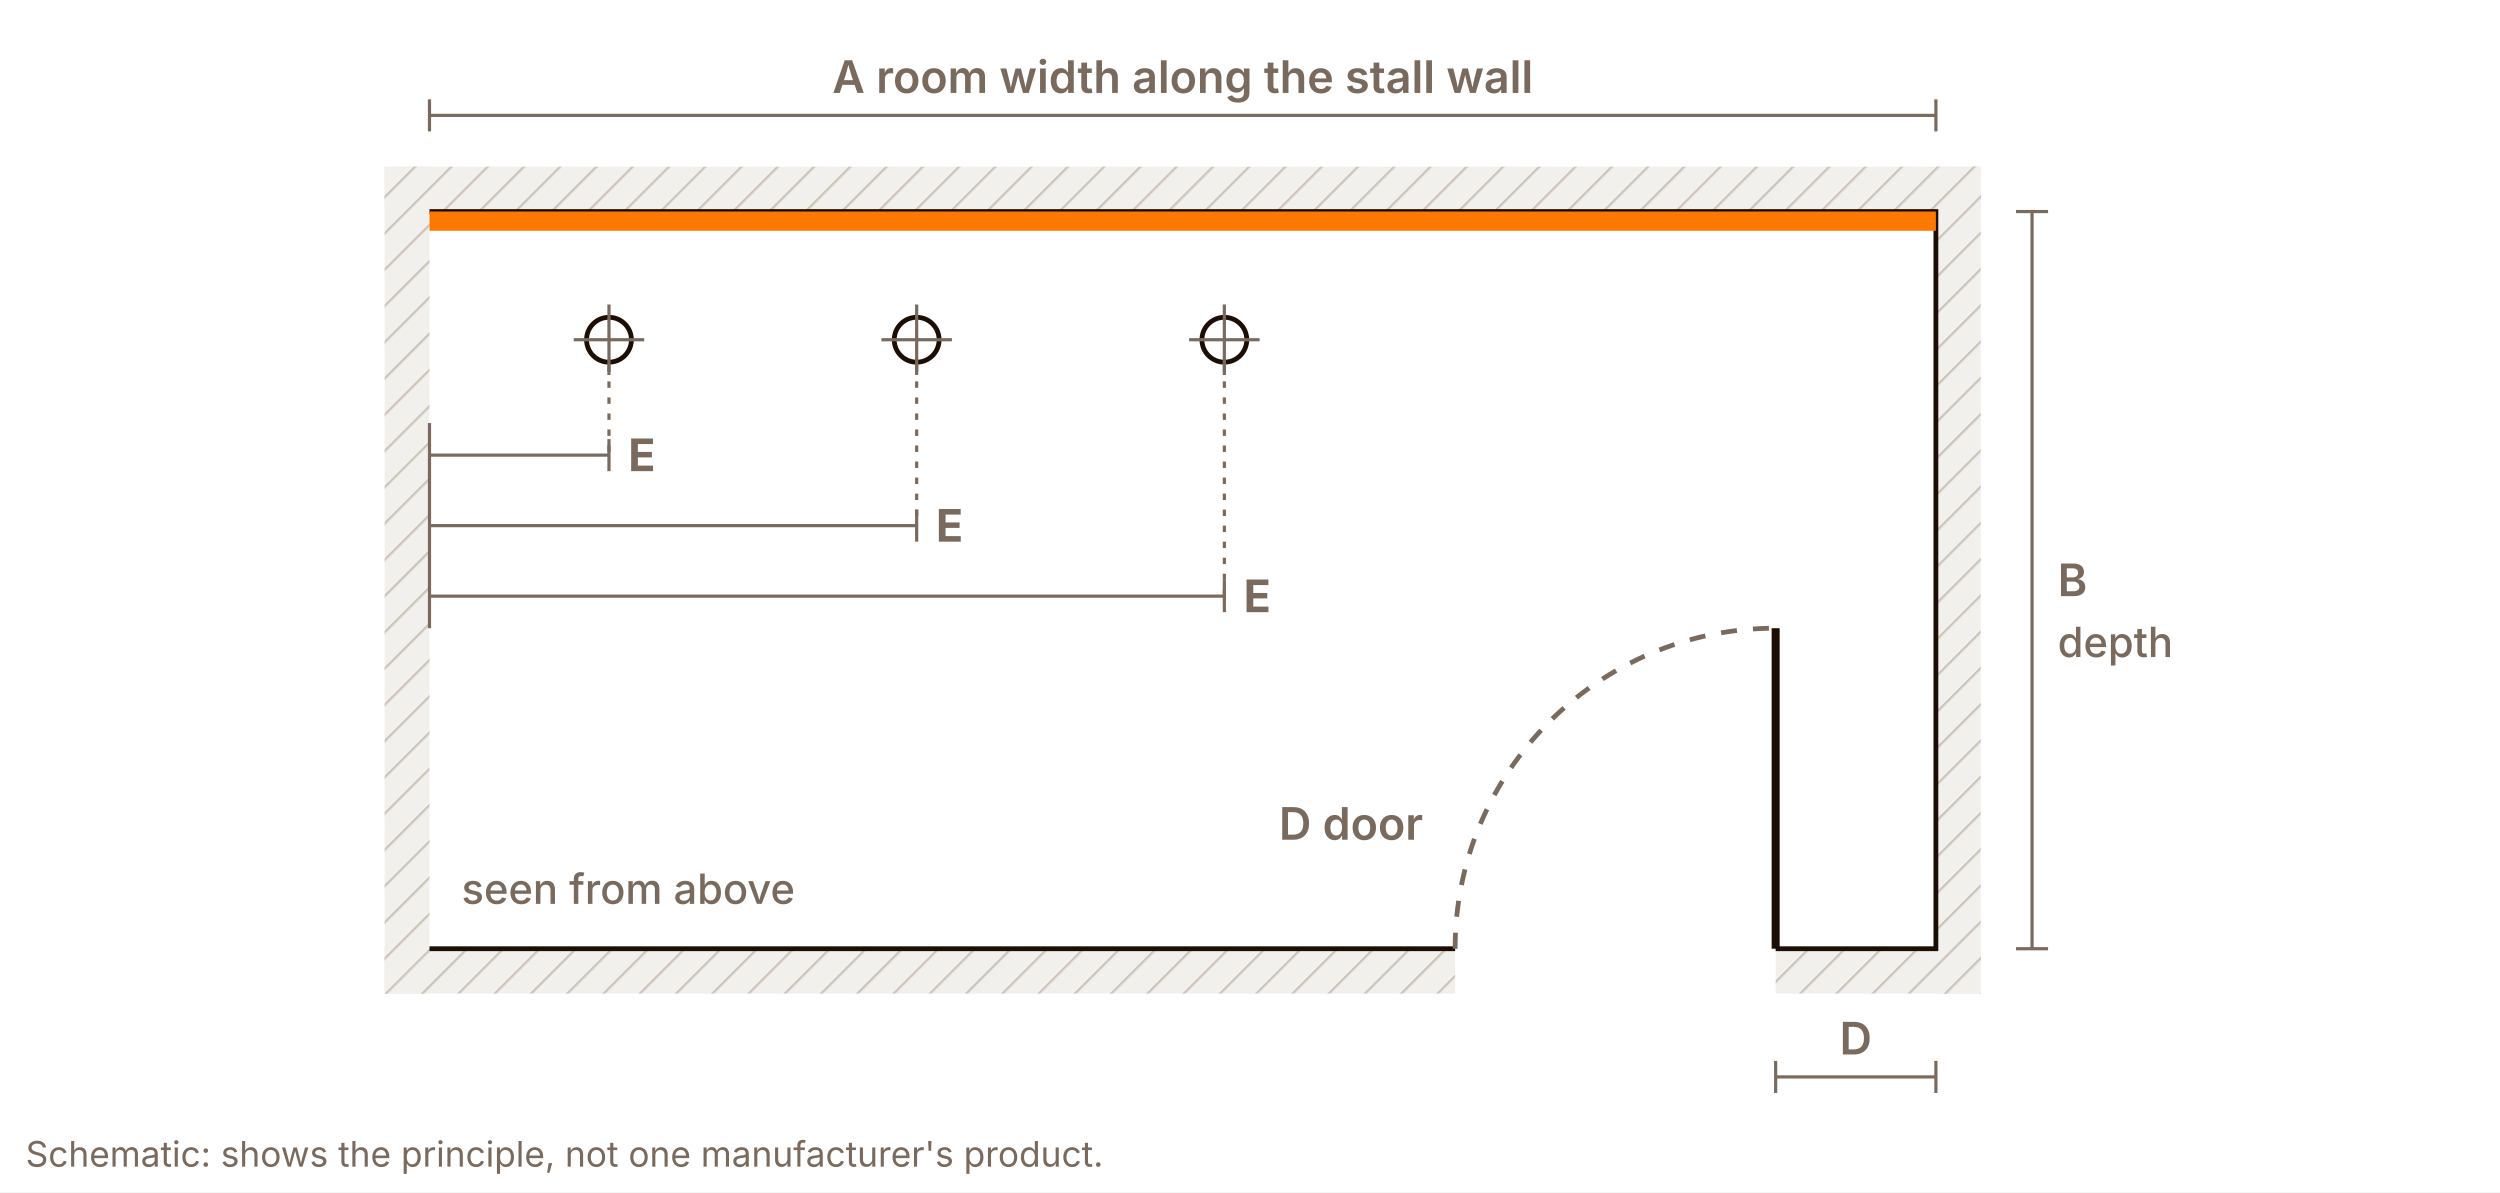
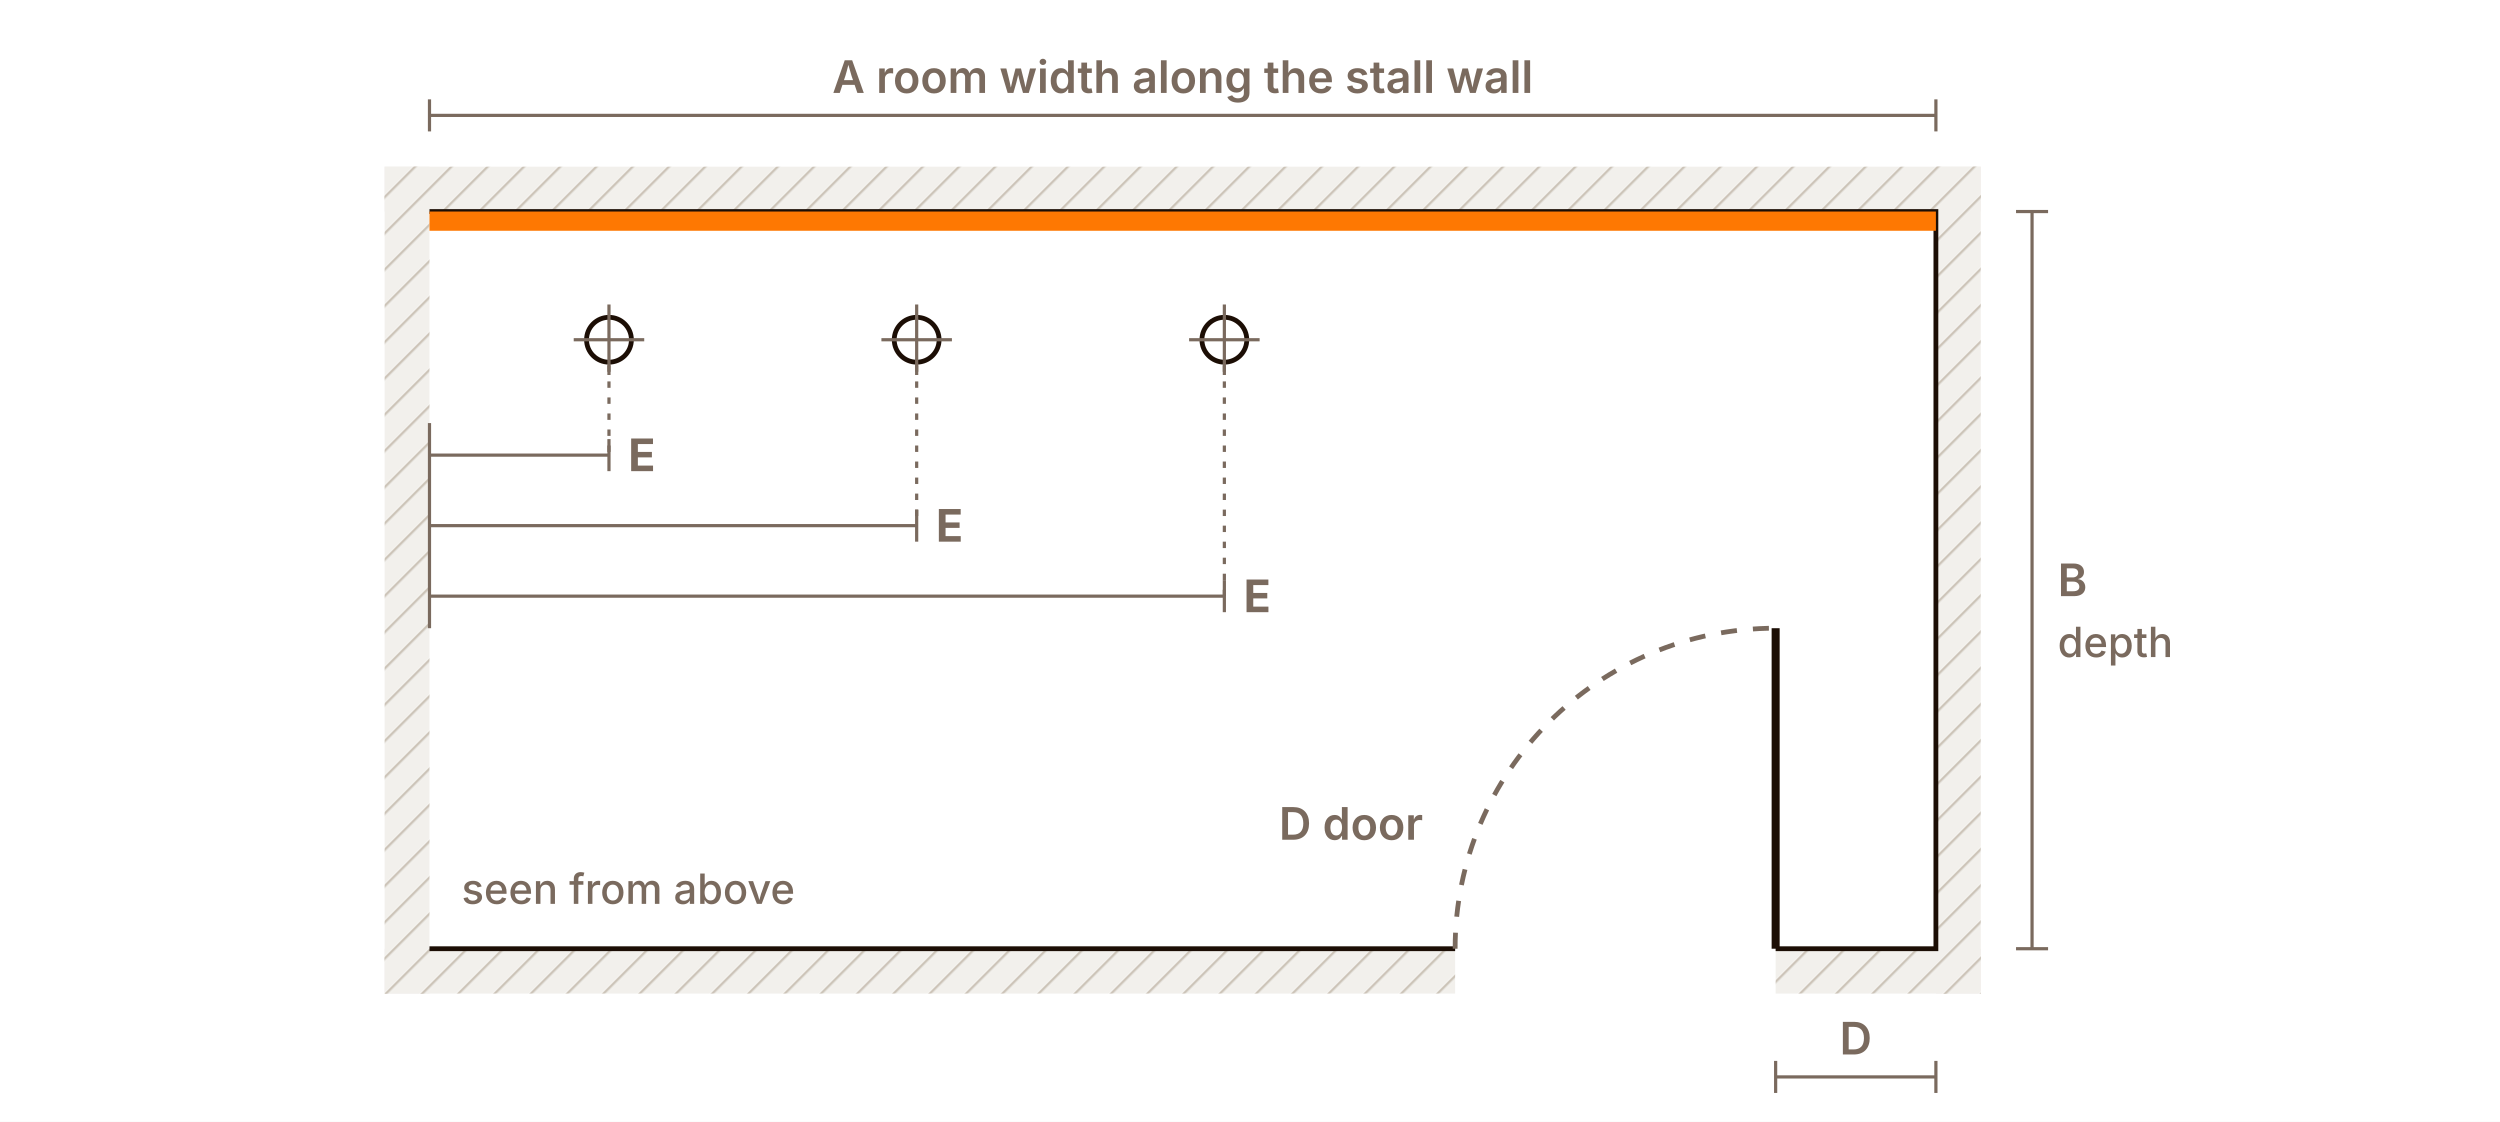
- <svg xmlns="http://www.w3.org/2000/svg" viewBox="0 0 780 372" width="780" height="372" role="img" aria-labelledby="t-measure-new-restroom-plan d-measure-new-restroom-plan" font-family="Inter, ui-sans-serif, system-ui, sans-serif">
+ <svg xmlns="http://www.w3.org/2000/svg" viewBox="0 0 780 350" width="780" height="350" role="img" aria-labelledby="t-measure-new-restroom-plan d-measure-new-restroom-plan" font-family="Inter, ui-sans-serif, system-ui, sans-serif">
  <defs>
    <pattern id="hatch-measure-new-restroom-plan" width="8" height="8" patternUnits="userSpaceOnUse" patternTransform="rotate(45)">
      <rect width="8" height="8" fill="#f2f0ec" />
      <line x1="0" y1="0" x2="0" y2="8" stroke="#cfc7bc" stroke-width="1.5" />
    </pattern>
    <marker id="tick-measure-new-restroom-plan" viewBox="0 0 10 10" refX="5" refY="5" markerWidth="8" markerHeight="8" orient="auto">
      <path d="M2 8 L8 2" stroke="#7a6a5e" stroke-width="1.5" />
    </marker>
  </defs>
-   <rect width="780" height="372" fill="#ffffff" />
+   <rect width="780" height="350" fill="#ffffff" />
  <rect x="120" y="52" width="498" height="14" fill="url(#hatch-measure-new-restroom-plan)" stroke="none" stroke-width="1.5" />
  <rect x="120" y="52" width="14" height="258" fill="url(#hatch-measure-new-restroom-plan)" stroke="none" stroke-width="1.5" />
  <rect x="604" y="52" width="14" height="258" fill="url(#hatch-measure-new-restroom-plan)" stroke="none" stroke-width="1.5" />
  <rect x="120" y="296" width="334" height="14" fill="url(#hatch-measure-new-restroom-plan)" stroke="none" stroke-width="1.5" />
  <rect x="554" y="296" width="64" height="14" fill="url(#hatch-measure-new-restroom-plan)" stroke="none" stroke-width="1.5" />
  <path d="M134 66 H604 V296 H554 M454 296 H134 Z" fill="none" stroke="#1c0e05" stroke-width="1.5" />
  <line x1="554" y1="296" x2="554" y2="196" stroke="#1c0e05" stroke-width="2.5" />
  <path d="M454 296 A100 100 0 0 1 554 196" fill="none" stroke="#7a6a5e" stroke-width="1.5" stroke-dasharray="5 5" />
  <line x1="134" y1="69" x2="604" y2="69" stroke="#fe7802" stroke-width="6" />
  <circle cx="190" cy="106" r="7" fill="#fff" stroke="#1c0e05" stroke-width="1.5" />
  <line x1="179" y1="106" x2="201" y2="106" stroke="#7a6a5e" stroke-width="1" />
  <line x1="190" y1="95" x2="190" y2="117" stroke="#7a6a5e" stroke-width="1" />
  <circle cx="286" cy="106" r="7" fill="#fff" stroke="#1c0e05" stroke-width="1.5" />
  <line x1="275" y1="106" x2="297" y2="106" stroke="#7a6a5e" stroke-width="1" />
  <line x1="286" y1="95" x2="286" y2="117" stroke="#7a6a5e" stroke-width="1" />
  <circle cx="382" cy="106" r="7" fill="#fff" stroke="#1c0e05" stroke-width="1.5" />
  <line x1="371" y1="106" x2="393" y2="106" stroke="#7a6a5e" stroke-width="1" />
  <line x1="382" y1="95" x2="382" y2="117" stroke="#7a6a5e" stroke-width="1" />
  <line x1="134" y1="142" x2="190" y2="142" stroke="#7a6a5e" stroke-width="1" />
  <line x1="190" y1="137" x2="190" y2="147" stroke="#7a6a5e" stroke-width="1" />
  <line x1="190" y1="114" x2="190" y2="142" stroke="#7a6a5e" stroke-width="1" stroke-dasharray="2 3" />
  <text x="196" y="147" font-size="14" font-weight="700" fill="#7a6a5e" text-anchor="start">E</text>
  <line x1="134" y1="164" x2="286" y2="164" stroke="#7a6a5e" stroke-width="1" />
  <line x1="286" y1="159" x2="286" y2="169" stroke="#7a6a5e" stroke-width="1" />
  <line x1="286" y1="114" x2="286" y2="164" stroke="#7a6a5e" stroke-width="1" stroke-dasharray="2 3" />
  <text x="292" y="169" font-size="14" font-weight="700" fill="#7a6a5e" text-anchor="start">E</text>
  <line x1="134" y1="186" x2="382" y2="186" stroke="#7a6a5e" stroke-width="1" />
  <line x1="382" y1="181" x2="382" y2="191" stroke="#7a6a5e" stroke-width="1" />
  <line x1="382" y1="114" x2="382" y2="186" stroke="#7a6a5e" stroke-width="1" stroke-dasharray="2 3" />
  <text x="388" y="191" font-size="14" font-weight="700" fill="#7a6a5e" text-anchor="start">E</text>
  <line x1="134" y1="132" x2="134" y2="196" stroke="#7a6a5e" stroke-width="1" />
  <line x1="134" y1="36" x2="604" y2="36" stroke="#7a6a5e" stroke-width="1" />
  <line x1="134" y1="31" x2="134" y2="41" stroke="#7a6a5e" stroke-width="1" />
  <line x1="604" y1="31" x2="604" y2="41" stroke="#7a6a5e" stroke-width="1" />
  <text x="369" y="29" font-size="14" font-weight="600" fill="#7a6a5e" text-anchor="middle">A  room width along the stall wall</text>
  <line x1="634" y1="66" x2="634" y2="296" stroke="#7a6a5e" stroke-width="1" />
  <line x1="629" y1="66" x2="639" y2="66" stroke="#7a6a5e" stroke-width="1" />
  <line x1="629" y1="296" x2="639" y2="296" stroke="#7a6a5e" stroke-width="1" />
  <text x="642" y="186" font-size="14" font-weight="600" fill="#7a6a5e" text-anchor="start">B</text>
  <text x="642" y="205" font-size="13" font-weight="500" fill="#7a6a5e" text-anchor="start">depth</text>
  <line x1="554" y1="336" x2="604" y2="336" stroke="#7a6a5e" stroke-width="1" />
  <line x1="554" y1="331" x2="554" y2="341" stroke="#7a6a5e" stroke-width="1" />
  <line x1="604" y1="331" x2="604" y2="341" stroke="#7a6a5e" stroke-width="1" />
  <text x="579" y="329" font-size="14" font-weight="600" fill="#7a6a5e" text-anchor="middle">D</text>
  <text x="444" y="262" font-size="14" font-weight="600" fill="#7a6a5e" text-anchor="end">D  door</text>
  <text x="144" y="282" font-size="13" font-weight="500" fill="#7a6a5e" text-anchor="start">seen from above</text>
-   <text x="8" y="364" font-size="11" fill="#7a6a5e">Schematic: shows the principle, not one manufacturer's product.</text>
</svg>
